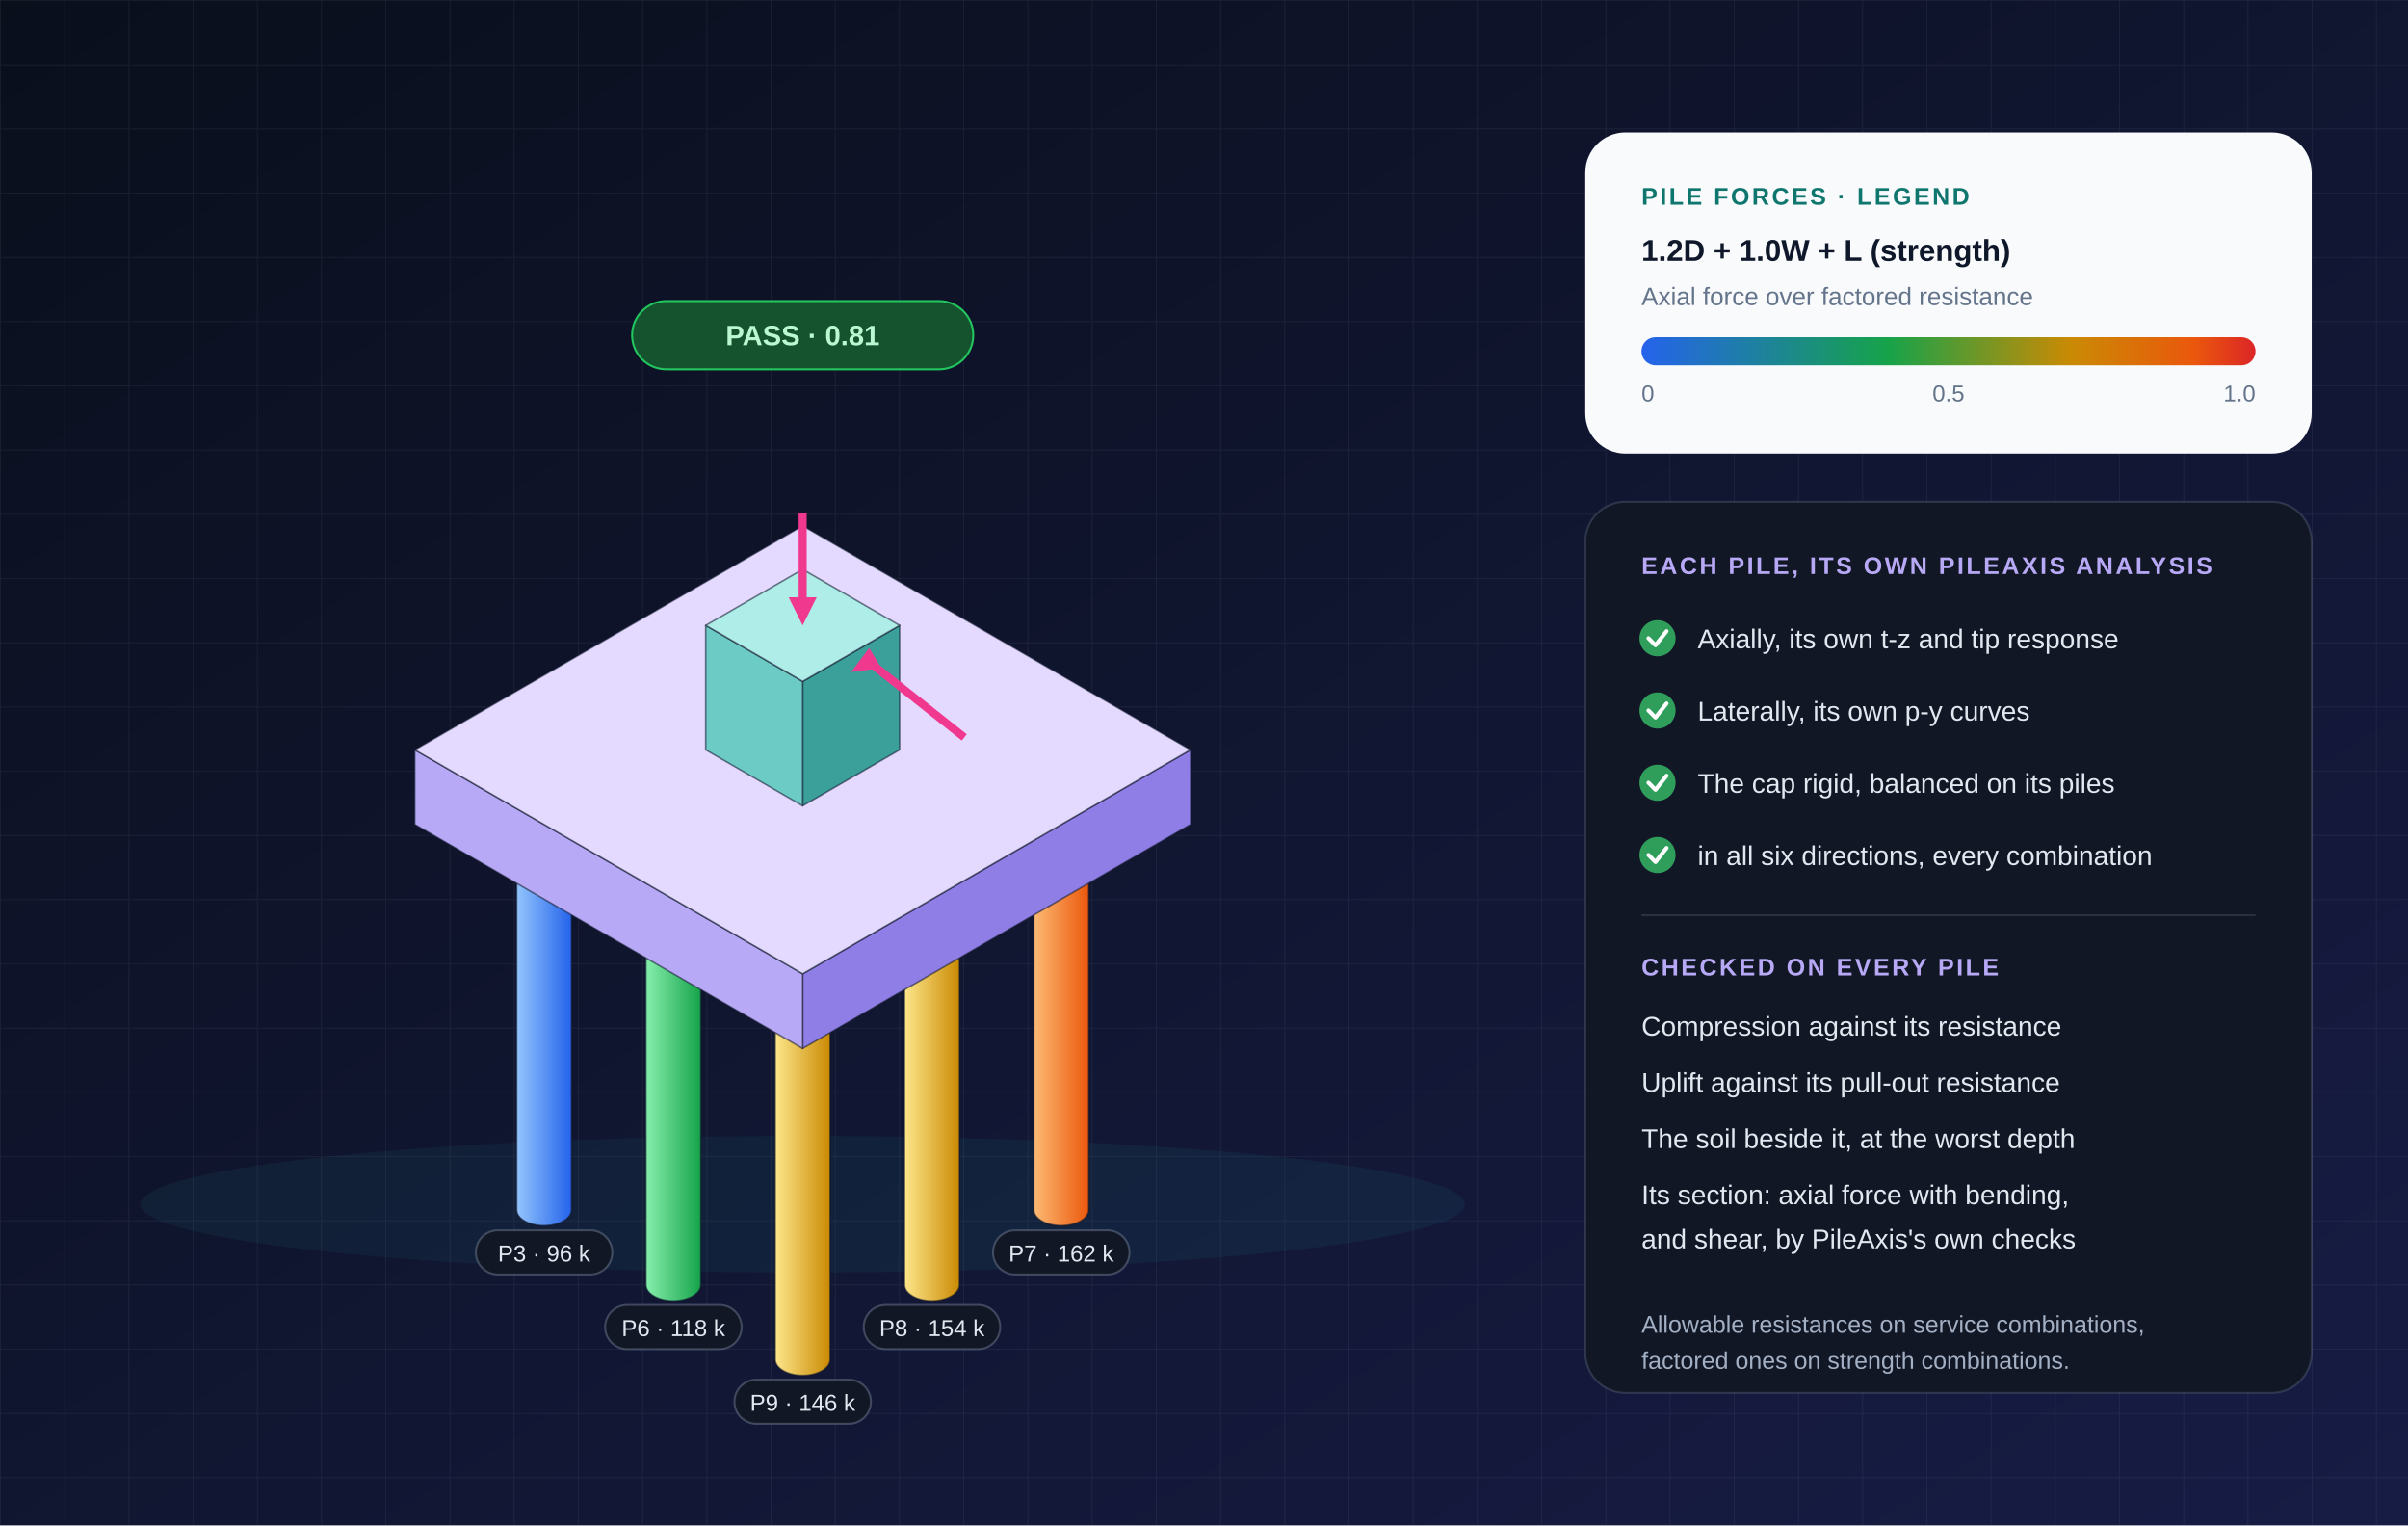
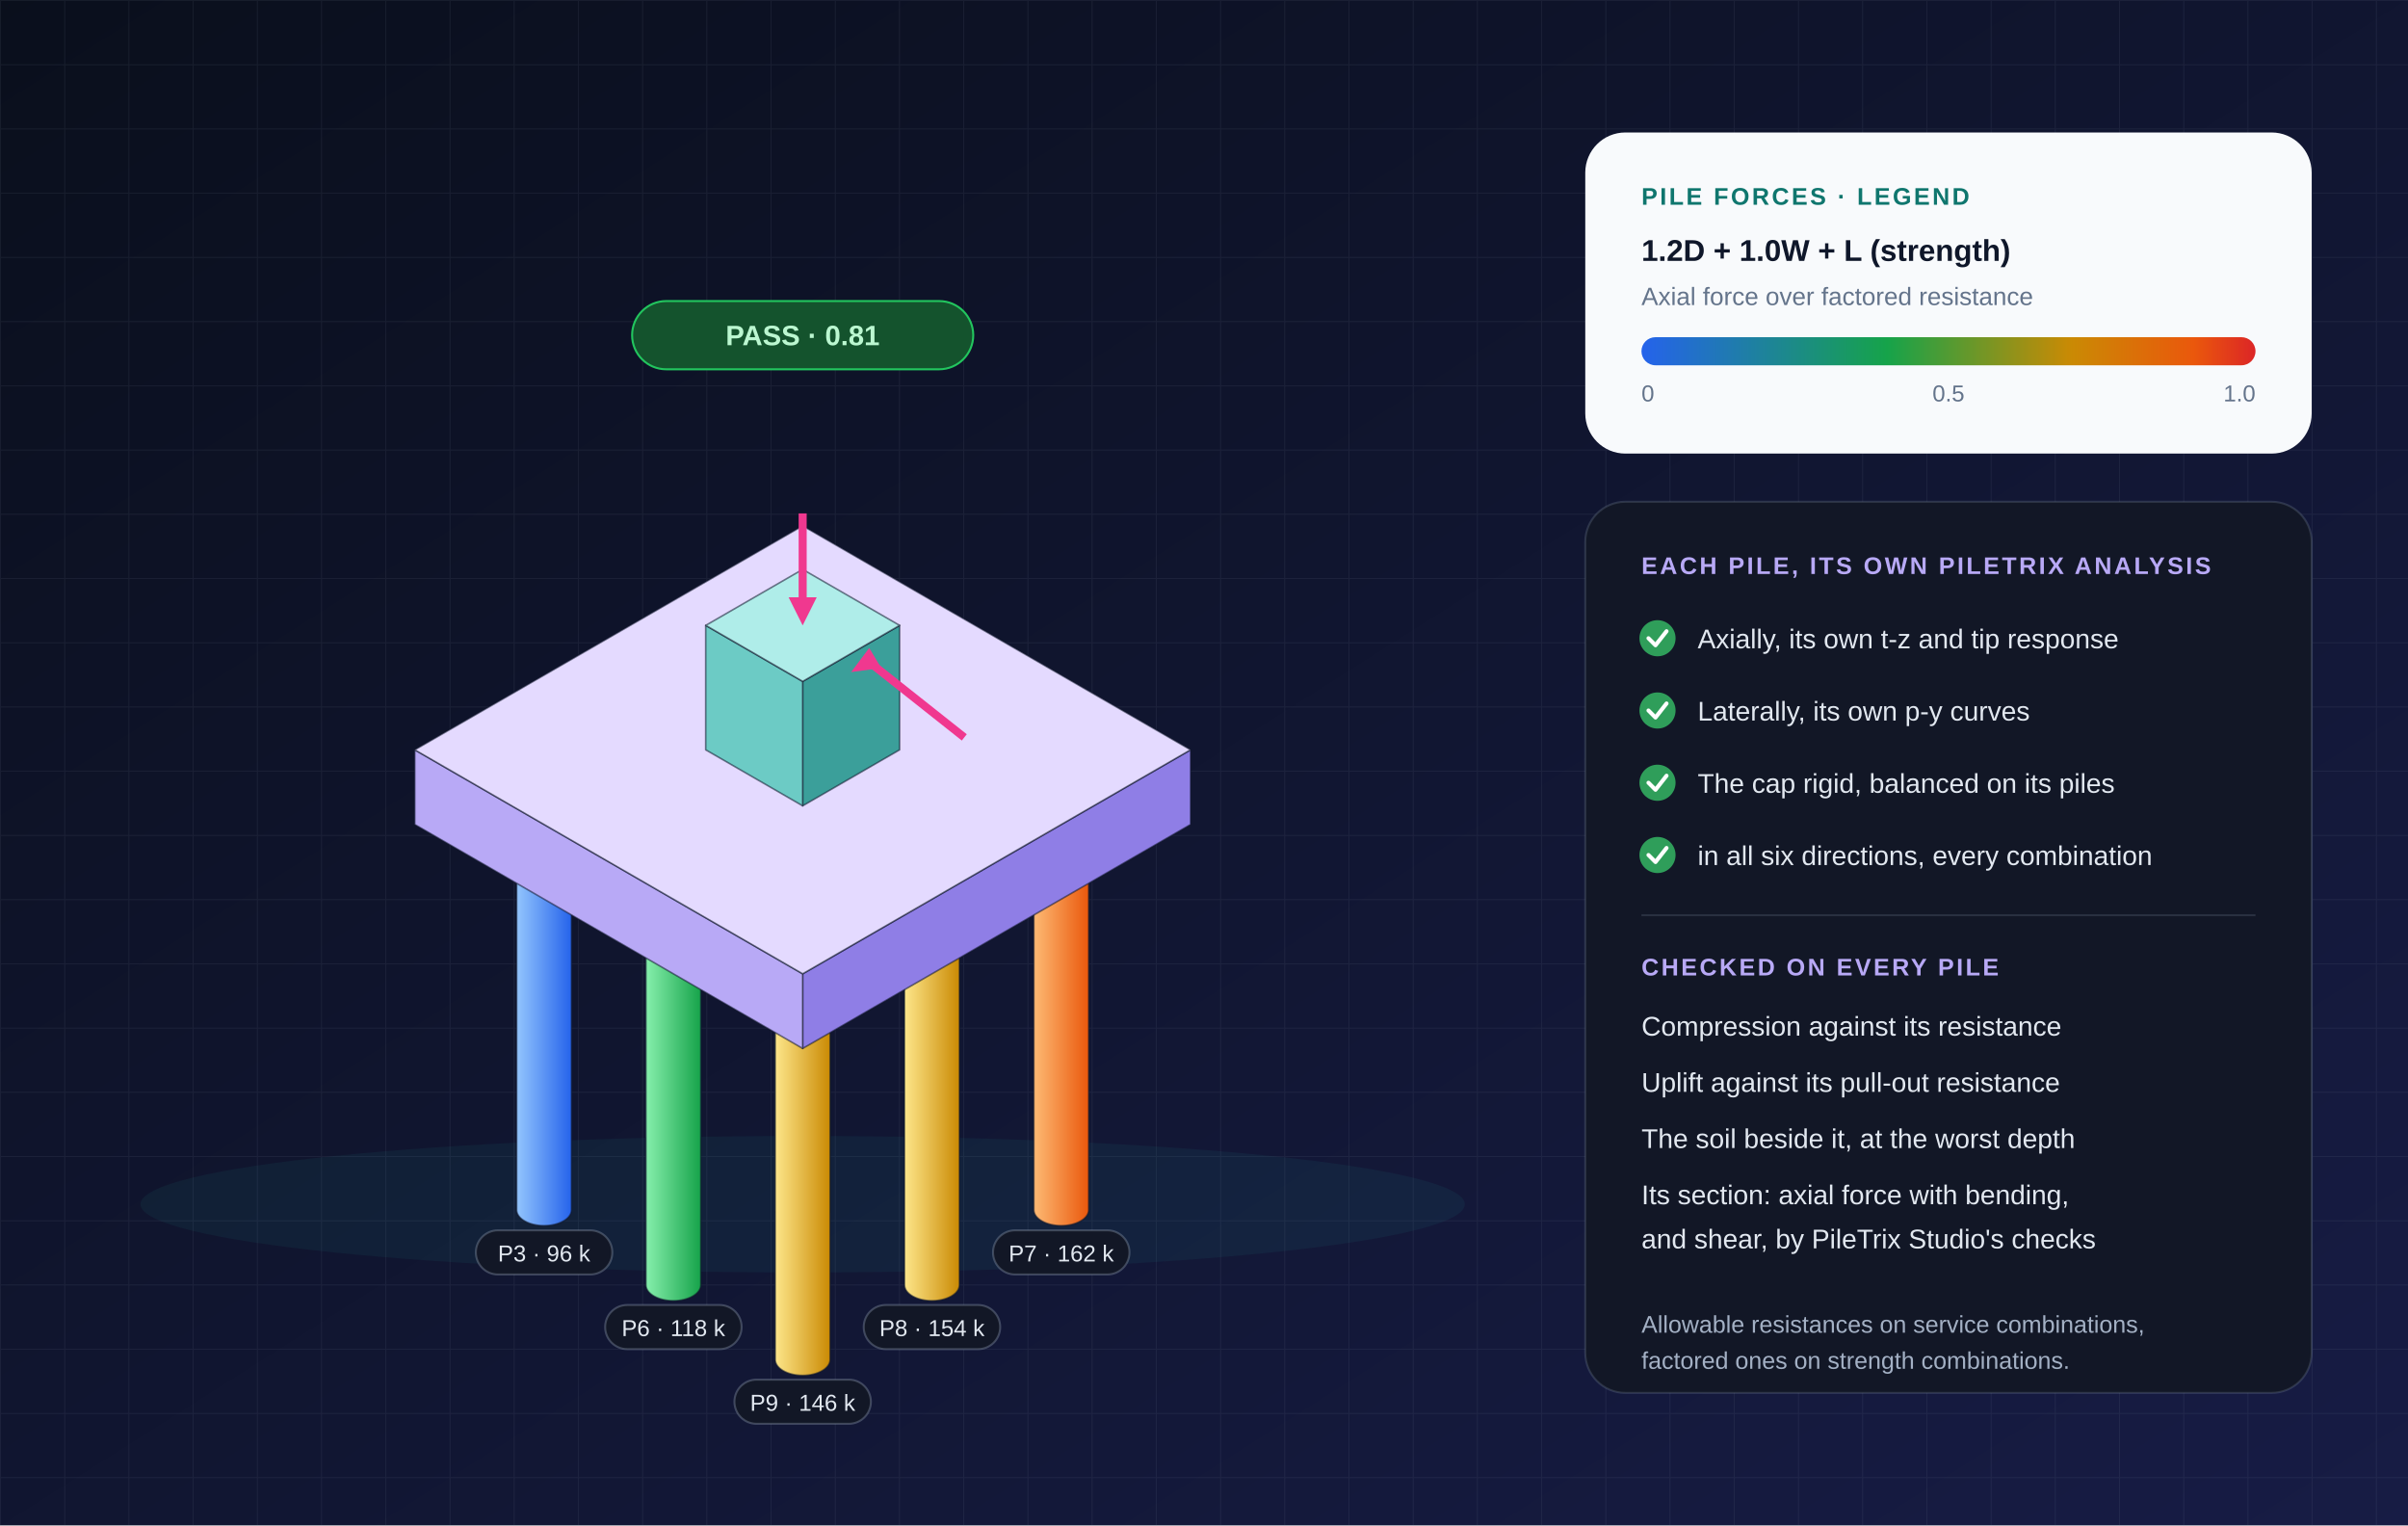
<svg xmlns="http://www.w3.org/2000/svg" viewBox="0 0 1200 760" width="1200" height="760" font-family="Segoe UI, Segoe UI Variable Text, Arial, sans-serif">
  <defs>
    <linearGradient id="bg" x1="0" y1="0" x2="1" y2="1">
      <stop offset="0" stop-color="#0a0f1c" />
      <stop offset="1" stop-color="#171c45" />
    </linearGradient>
    <pattern id="grid" width="32" height="32" patternUnits="userSpaceOnUse">
      <path d="M32 0H0V32" fill="none" stroke="rgba(148,163,184,0.09)" stroke-width="1" />
    </pattern>
    <linearGradient id="p40" x1="0" y1="0" x2="1" y2="0">
      <stop offset="0" stop-color="#93c5fd" />
      <stop offset="1" stop-color="#2563eb" />
    </linearGradient>
    <linearGradient id="p55" x1="0" y1="0" x2="1" y2="0">
      <stop offset="0" stop-color="#86efac" />
      <stop offset="1" stop-color="#16a34a" />
    </linearGradient>
    <linearGradient id="p70" x1="0" y1="0" x2="1" y2="0">
      <stop offset="0" stop-color="#fde68a" />
      <stop offset="1" stop-color="#ca8a04" />
    </linearGradient>
    <linearGradient id="p85" x1="0" y1="0" x2="1" y2="0">
      <stop offset="0" stop-color="#fdba74" />
      <stop offset="1" stop-color="#ea580c" />
    </linearGradient>
    <linearGradient id="ramp" x1="0" y1="0" x2="1" y2="0">
      <stop offset="0" stop-color="#2563eb" />
      <stop offset="0.4" stop-color="#16a34a" />
      <stop offset="0.7" stop-color="#ca8a04" />
      <stop offset="0.9" stop-color="#ea580c" />
      <stop offset="1" stop-color="#dc2626" />
    </linearGradient>
  </defs>
  <rect width="1200" height="760" fill="url(#bg)" />
  <rect width="1200" height="760" fill="url(#grid)" />
  <ellipse cx="400" cy="600" rx="330" ry="34" fill="rgba(45,212,191,0.06)" />
  <path d="M386.33 336.4 H413.67 V528.6 A13.67 7.89 0 0 1 386.33 528.6 Z" fill="url(#p40)" stroke="rgba(15,23,42,0.55)" stroke-width="0.8" />
  <path d="M321.9 373.6 H349.24 V565.8 A13.67 7.89 0 0 1 321.9 565.8 Z" fill="url(#p40)" stroke="rgba(15,23,42,0.55)" stroke-width="0.8" />
  <path d="M450.76 373.6 H478.1 V565.8 A13.67 7.89 0 0 1 450.76 565.8 Z" fill="url(#p55)" stroke="rgba(15,23,42,0.55)" stroke-width="0.8" />
  <path d="M257.47 410.8 H284.8 V603 A13.67 7.89 0 0 1 257.47 603 Z" fill="url(#p40)" stroke="rgba(15,23,42,0.55)" stroke-width="0.8" />
  <path d="M386.33 410.8 H413.67 V603 A13.67 7.89 0 0 1 386.33 603 Z" fill="url(#p55)" stroke="rgba(15,23,42,0.55)" stroke-width="0.8" />
  <path d="M515.2 410.8 H542.53 V603 A13.67 7.89 0 0 1 515.2 603 Z" fill="url(#p85)" stroke="rgba(15,23,42,0.55)" stroke-width="0.8" />
  <path d="M321.9 448 H349.24 V640.2 A13.67 7.89 0 0 1 321.9 640.2 Z" fill="url(#p55)" stroke="rgba(15,23,42,0.55)" stroke-width="0.8" />
  <path d="M450.76 448 H478.1 V640.2 A13.67 7.89 0 0 1 450.76 640.2 Z" fill="url(#p70)" stroke="rgba(15,23,42,0.55)" stroke-width="0.8" />
  <path d="M386.33 485.2 H413.67 V677.4 A13.67 7.89 0 0 1 386.33 677.4 Z" fill="url(#p70)" stroke="rgba(15,23,42,0.55)" stroke-width="0.8" />
  <polygon points="593.3,373.6 400,485.2 400,522.4 593.3,410.8" fill="#8F7EE6" stroke="rgba(15,23,42,0.55)" stroke-width="0.8" stroke-linejoin="round" />
  <polygon points="206.7,373.6 400,485.2 400,522.4 206.7,410.8" fill="#B8A9F6" stroke="rgba(15,23,42,0.55)" stroke-width="0.8" stroke-linejoin="round" />
  <polygon points="400,262 593.3,373.6 400,485.2 206.7,373.6" fill="#E4DAFF" stroke="rgba(15,23,42,0.55)" stroke-width="0.8" stroke-linejoin="round" />
  <polygon points="448.32,311.6 400,339.5 400,401.5 448.32,373.6" fill="#3B9F9A" stroke="rgba(15,23,42,0.55)" stroke-width="0.8" stroke-linejoin="round" />
  <polygon points="351.68,311.6 400,339.5 400,401.5 351.68,373.6" fill="#6CCBC5" stroke="rgba(15,23,42,0.55)" stroke-width="0.8" stroke-linejoin="round" />
  <polygon points="400,283.7 448.32,311.6 400,339.5 351.68,311.6" fill="#AFEDE9" stroke="rgba(15,23,42,0.55)" stroke-width="0.8" stroke-linejoin="round" />
  <line x1="400" y1="255.8" x2="400" y2="300.83" stroke="#F0388F" stroke-width="4" />
  <polygon points="400,311.6 393,297.6 407,297.6" fill="#F0388F" />
  <line x1="480.54" y1="367.4" x2="433.16" y2="329.85" stroke="#F0388F" stroke-width="4" />
  <polygon points="424.16,334.85 439.16,332.85 433.16,322.85" fill="#F0388F" />
  <g>
    <rect x="237.14" y="613" width="68" height="22" rx="11" fill="#121726" stroke="rgba(148,163,184,0.35)" />
    <text x="271.14" y="628.5" font-size="11.5" fill="#e2e8f0" text-anchor="middle">P3 · 96 k</text>
  </g>
  <g>
    <rect x="301.57" y="650.2" width="68" height="22" rx="11" fill="#121726" stroke="rgba(148,163,184,0.35)" />
    <text x="335.57" y="665.7" font-size="11.5" fill="#e2e8f0" text-anchor="middle">P6 · 118 k</text>
  </g>
  <g>
    <rect x="494.86" y="613" width="68" height="22" rx="11" fill="#121726" stroke="rgba(148,163,184,0.35)" />
    <text x="528.86" y="628.5" font-size="11.5" fill="#e2e8f0" text-anchor="middle">P7 · 162 k</text>
  </g>
  <g>
    <rect x="430.43" y="650.2" width="68" height="22" rx="11" fill="#121726" stroke="rgba(148,163,184,0.35)" />
    <text x="464.43" y="665.7" font-size="11.5" fill="#e2e8f0" text-anchor="middle">P8 · 154 k</text>
  </g>
  <g>
    <rect x="366" y="687.4" width="68" height="22" rx="11" fill="#121726" stroke="rgba(148,163,184,0.35)" />
    <text x="400" y="702.9" font-size="11.5" fill="#e2e8f0" text-anchor="middle">P9 · 146 k</text>
  </g>
  <g>
    <rect x="315" y="150" width="170" height="34" rx="17" fill="#14532d" stroke="#22c55e" />
    <text x="400" y="172" font-size="14" font-weight="700" fill="#bbf7d0" text-anchor="middle">PASS · 0.81</text>
  </g>
  <rect x="790" y="66" width="362" height="160" rx="20" fill="#f8fafc" />
  <text x="818" y="102" font-size="12" font-weight="700" fill="#0f766e" letter-spacing="1.2">PILE FORCES · LEGEND</text>
  <text x="818" y="130" font-size="15" font-weight="700" fill="#0f172a">1.2D + 1.0W + L (strength)</text>
  <text x="818" y="152" font-size="12.5" fill="#64748b">Axial force over factored resistance</text>
  <rect x="818" y="168" width="306" height="14" rx="7" fill="url(#ramp)" />
  <g font-size="11.5" fill="#64748b">
    <text x="818" y="200">0</text>
    <text x="971" y="200" text-anchor="middle">0.5</text>
    <text x="1124" y="200" text-anchor="end">1.0</text>
  </g>
  <rect x="790" y="250" width="362" height="444" rx="20" fill="#121726" stroke="rgba(148,163,184,0.22)" />
-   <text x="818" y="286" font-size="12" font-weight="700" fill="#b8a9f6" letter-spacing="1.2">EACH PILE, ITS OWN PILEAXIS ANALYSIS</text>
+   <text x="818" y="286" font-size="12" font-weight="700" fill="#b8a9f6" letter-spacing="1.2">EACH PILE, ITS OWN PILETRIX ANALYSIS</text>
  <g font-size="13.5" fill="#e2e8f0">
    <circle cx="826" cy="318" r="9" fill="#2f9e5a" />
    <polyline points="821.5,318 825,321.5 830.5,314.5" fill="none" stroke="#fff" stroke-width="2" stroke-linecap="round" stroke-linejoin="round" />
    <text x="846" y="323">Axially, its own t-z and tip response</text>
    <circle cx="826" cy="354" r="9" fill="#2f9e5a" />
    <polyline points="821.5,354 825,357.5 830.5,350.5" fill="none" stroke="#fff" stroke-width="2" stroke-linecap="round" stroke-linejoin="round" />
    <text x="846" y="359">Laterally, its own p-y curves</text>
    <circle cx="826" cy="390" r="9" fill="#2f9e5a" />
    <polyline points="821.5,390 825,393.5 830.5,386.5" fill="none" stroke="#fff" stroke-width="2" stroke-linecap="round" stroke-linejoin="round" />
    <text x="846" y="395">The cap rigid, balanced on its piles</text>
    <circle cx="826" cy="426" r="9" fill="#2f9e5a" />
    <polyline points="821.5,426 825,429.5 830.5,422.5" fill="none" stroke="#fff" stroke-width="2" stroke-linecap="round" stroke-linejoin="round" />
    <text x="846" y="431">in all six directions, every combination</text>
  </g>
  <line x1="818" y1="456" x2="1124" y2="456" stroke="rgba(148,163,184,0.18)" />
  <text x="818" y="486" font-size="12" font-weight="700" fill="#b8a9f6" letter-spacing="1.2">CHECKED ON EVERY PILE</text>
  <g font-size="13.5" fill="#e2e8f0">
    <text x="818" y="516">Compression against its resistance</text>
    <text x="818" y="544">Uplift against its pull-out resistance</text>
    <text x="818" y="572">The soil beside it, at the worst depth</text>
    <text x="818" y="600">Its section: axial force with bending,</text>
-     <text x="818" y="622">and shear, by PileAxis's own checks</text>
+     <text x="818" y="622">and shear, by PileTrix Studio's checks</text>
  </g>
  <text x="818" y="664" font-size="12" fill="#a3b0c4">Allowable resistances on service combinations,</text>
  <text x="818" y="682" font-size="12" fill="#a3b0c4">factored ones on strength combinations.</text>
</svg>
